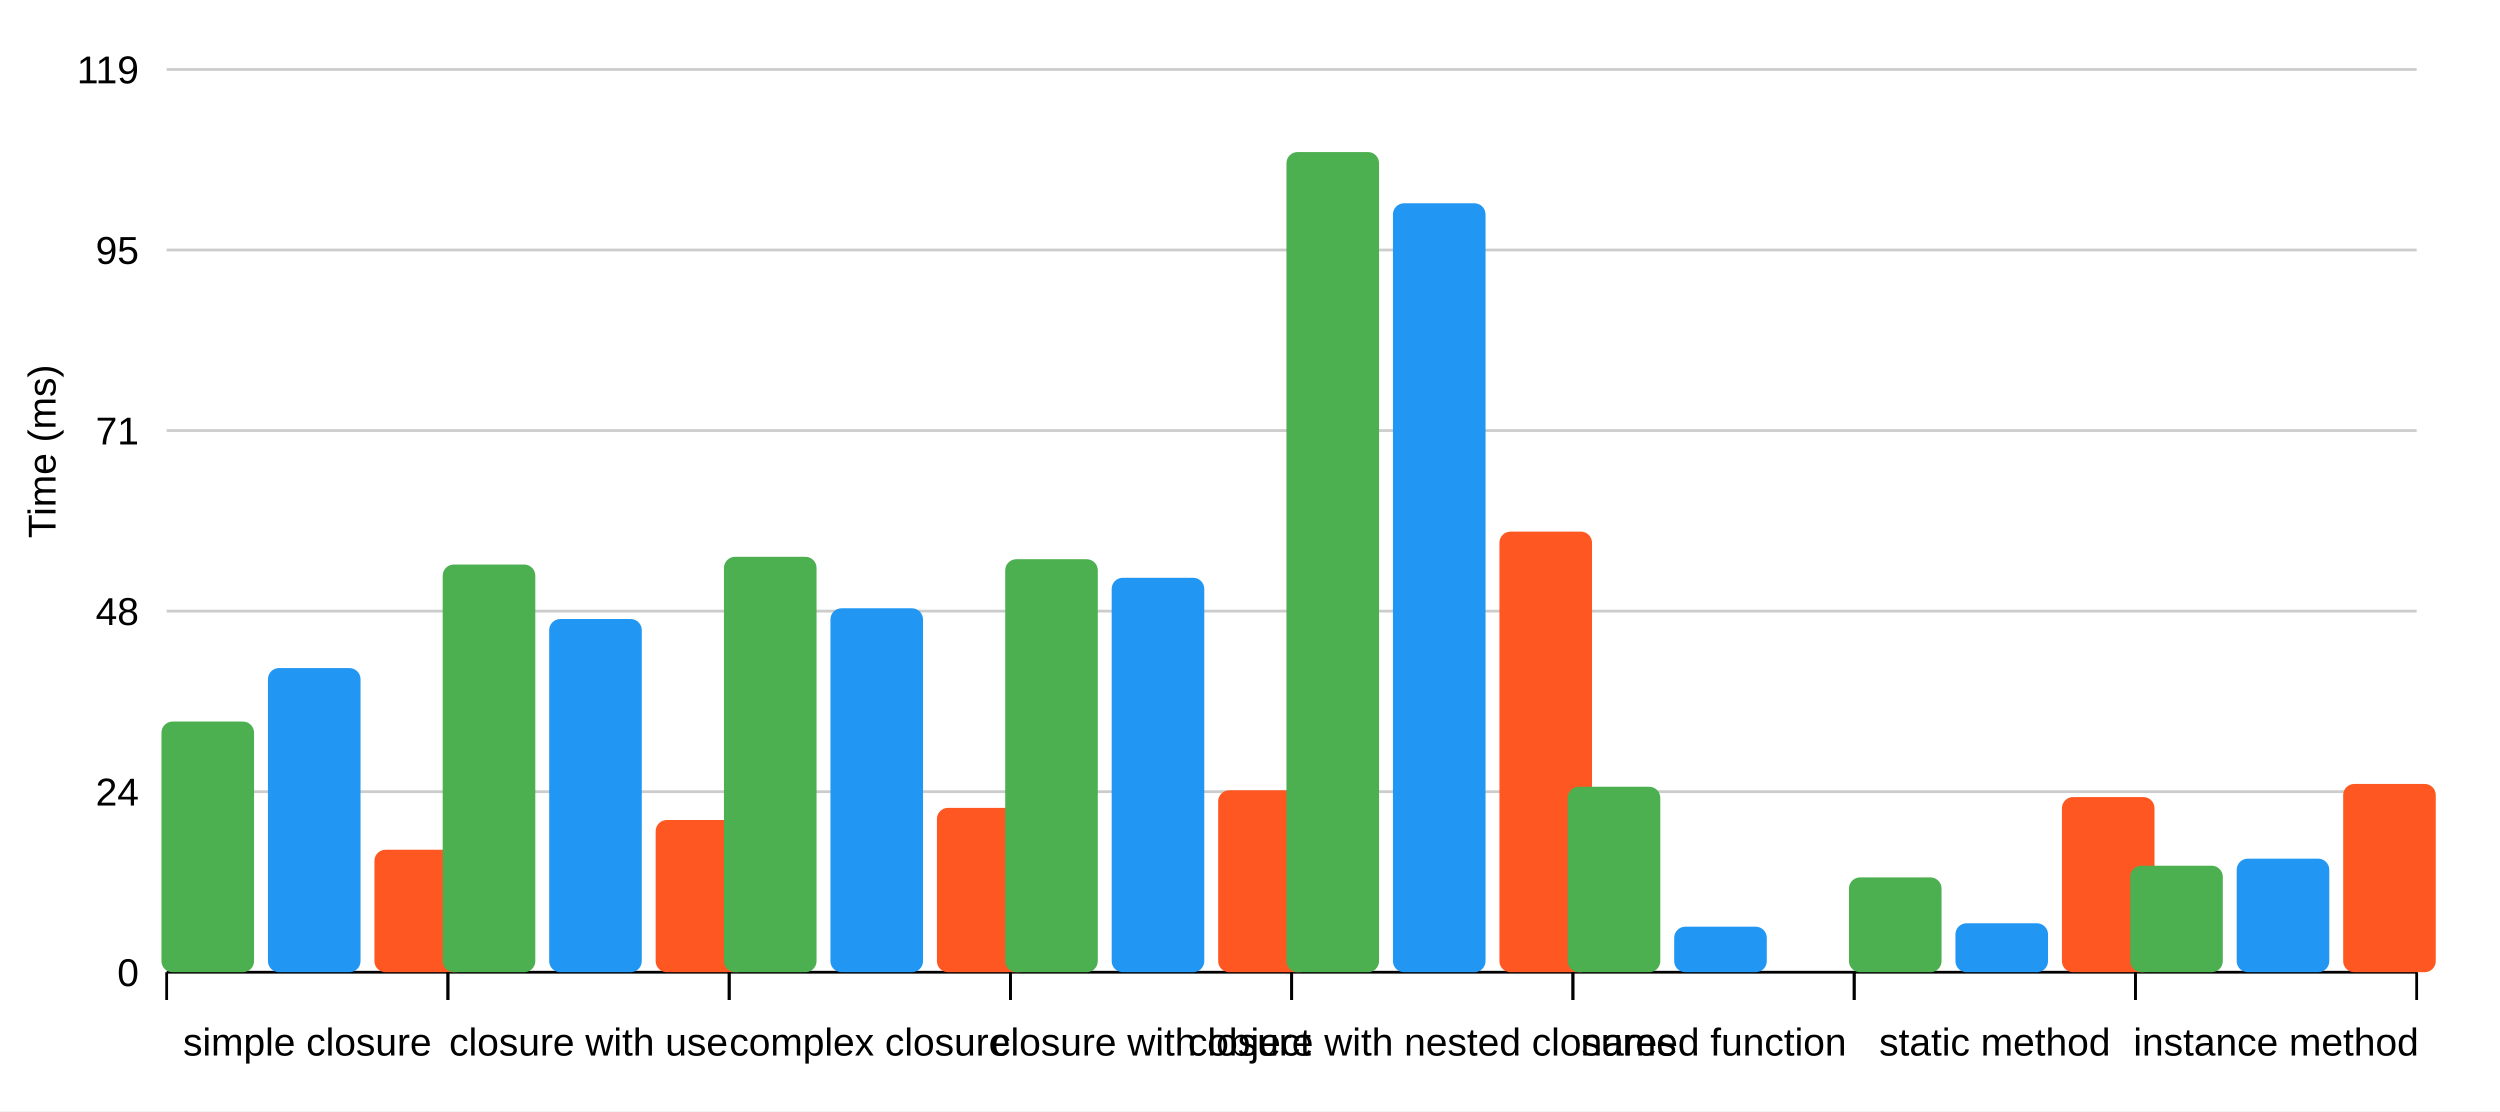
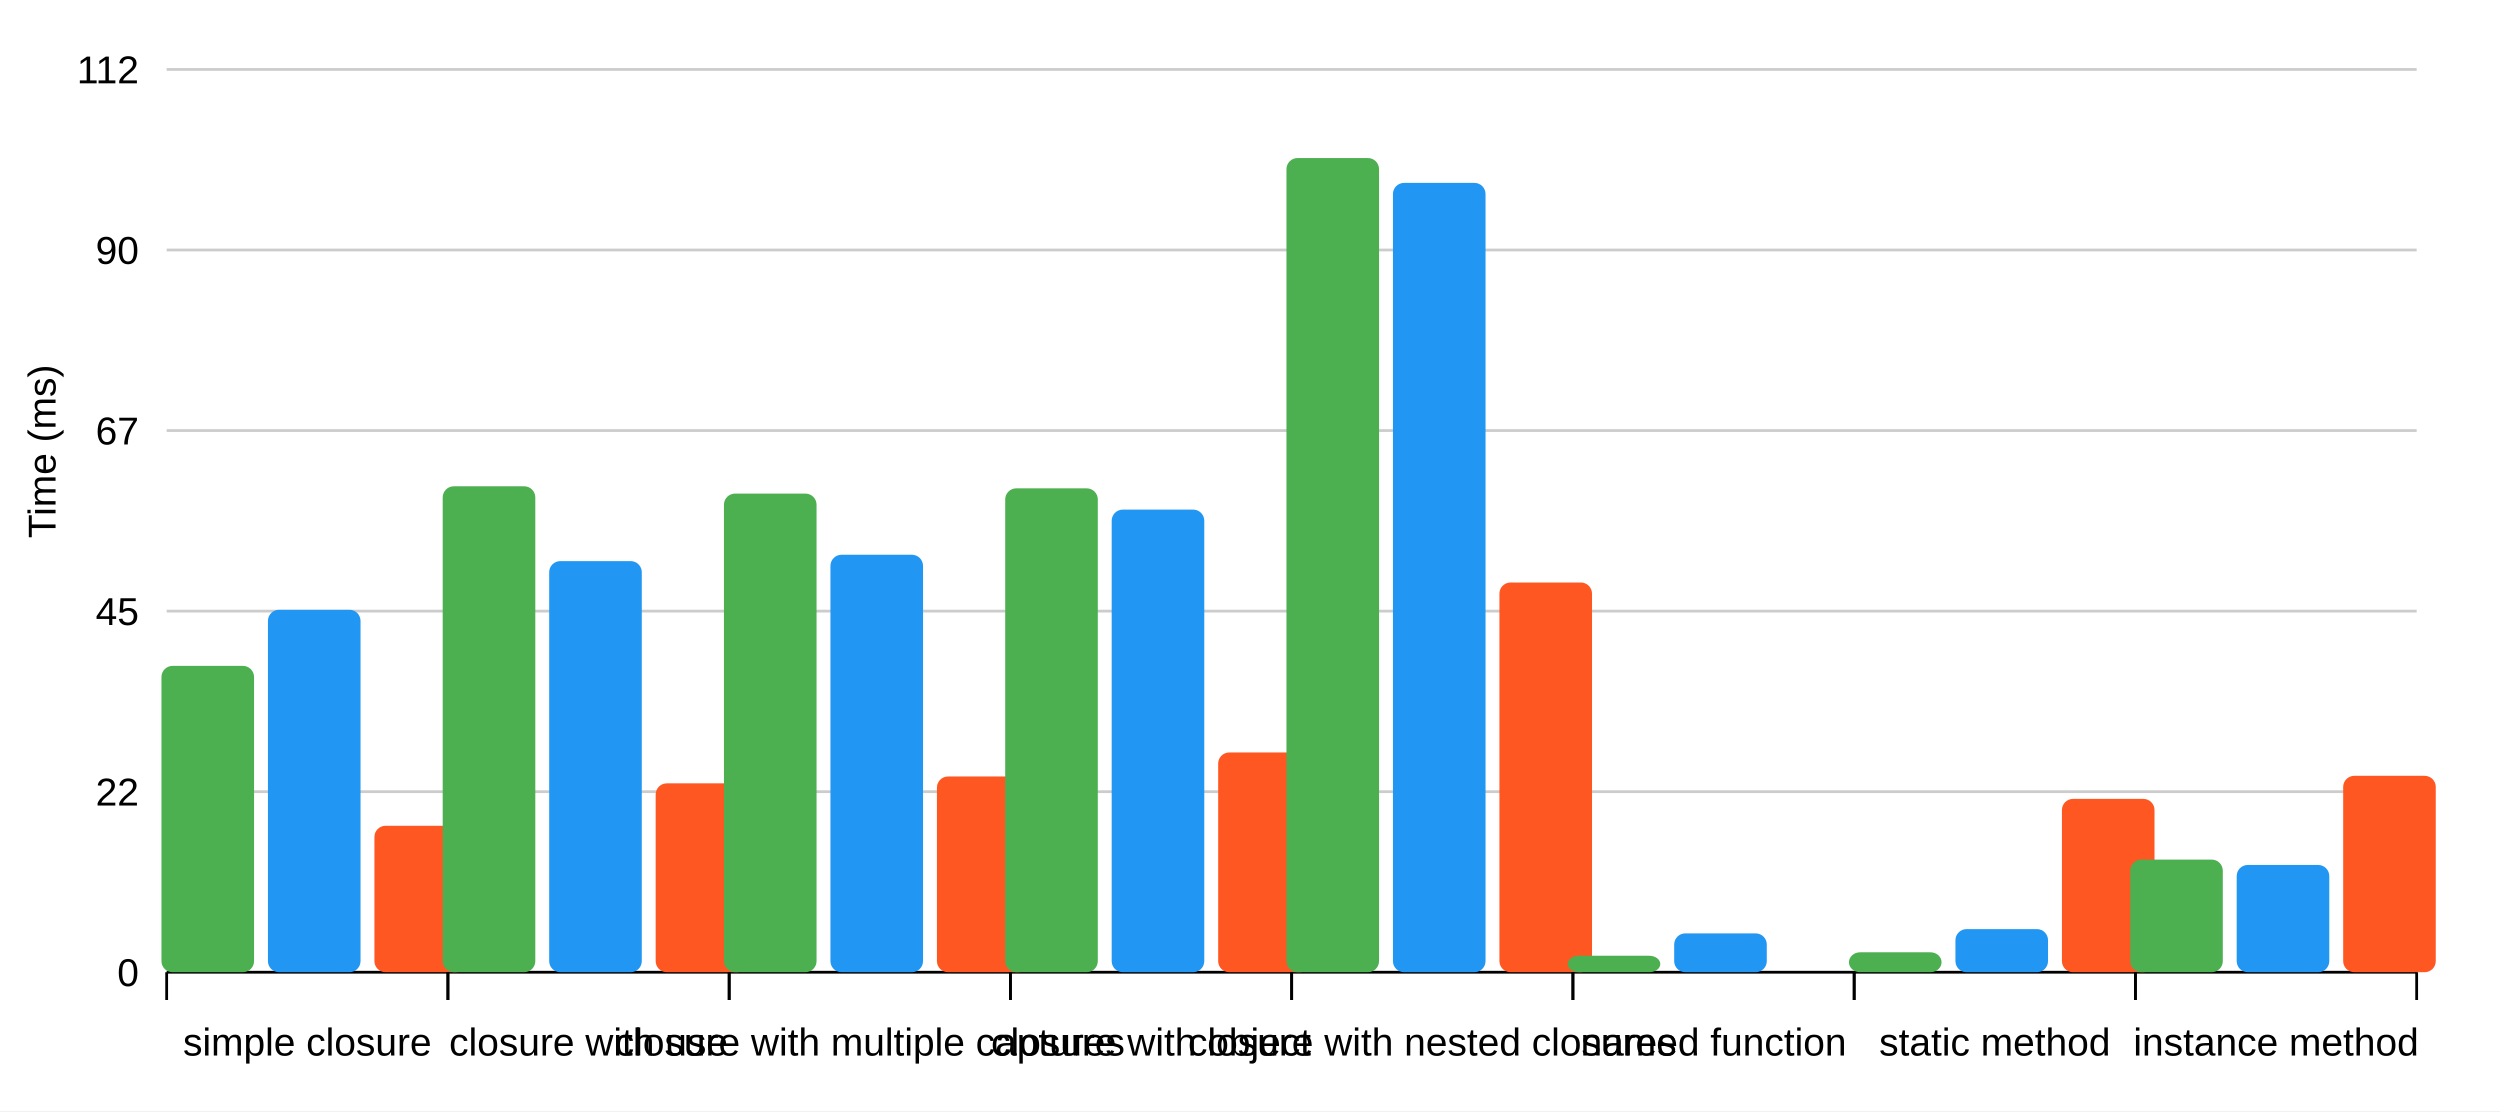
<svg xmlns="http://www.w3.org/2000/svg" width="900" height="400" viewBox="0 0 900 400">
  <rect x="0" y="0" width="900" height="400" fill="white" fill-opacity="1" stroke="none" stroke-width="0" rx="0" ry="0" />
  <text x="50" y="355" font-family="arial" font-size="14" fill="black" stroke="none" stroke-width="0" text-anchor="end" dominant-baseline="alphabetic" alignment-baseline="auto">0</text>
-   <text x="50" y="290" font-family="arial" font-size="14" fill="black" stroke="none" stroke-width="0" text-anchor="end" dominant-baseline="alphabetic" alignment-baseline="auto">24</text>
-   <text x="50" y="225" font-family="arial" font-size="14" fill="black" stroke="none" stroke-width="0" text-anchor="end" dominant-baseline="alphabetic" alignment-baseline="auto">48</text>
-   <text x="50" y="160" font-family="arial" font-size="14" fill="black" stroke="none" stroke-width="0" text-anchor="end" dominant-baseline="alphabetic" alignment-baseline="auto">71</text>
-   <text x="50" y="95" font-family="arial" font-size="14" fill="black" stroke="none" stroke-width="0" text-anchor="end" dominant-baseline="alphabetic" alignment-baseline="auto">95</text>
-   <text x="50" y="30" font-family="arial" font-size="14" fill="black" stroke="none" stroke-width="0" text-anchor="end" dominant-baseline="alphabetic" alignment-baseline="auto">119</text>
+   <text x="50" y="290" font-family="arial" font-size="14" fill="black" stroke="none" stroke-width="0" text-anchor="end" dominant-baseline="alphabetic" alignment-baseline="auto">22</text>
+   <text x="50" y="225" font-family="arial" font-size="14" fill="black" stroke="none" stroke-width="0" text-anchor="end" dominant-baseline="alphabetic" alignment-baseline="auto">45</text>
+   <text x="50" y="160" font-family="arial" font-size="14" fill="black" stroke="none" stroke-width="0" text-anchor="end" dominant-baseline="alphabetic" alignment-baseline="auto">67</text>
+   <text x="50" y="95" font-family="arial" font-size="14" fill="black" stroke="none" stroke-width="0" text-anchor="end" dominant-baseline="alphabetic" alignment-baseline="auto">90</text>
+   <text x="50" y="30" font-family="arial" font-size="14" fill="black" stroke="none" stroke-width="0" text-anchor="end" dominant-baseline="alphabetic" alignment-baseline="auto">112</text>
  <text x="20" y="162.5" font-family="arial" font-size="14" fill="black" stroke="none" stroke-width="0" text-anchor="middle" dominant-baseline="alphabetic" alignment-baseline="middle" transform="rotate(270, 20, 162.5)">Time (ms)</text>
  <line x1="60" y1="350" x2="870" y2="350" stroke="black" stroke-dasharray="none" stroke-width="1" stroke-opacity="1" />
  <line x1="60" y1="285" x2="870" y2="285" stroke="black" stroke-dasharray="none" stroke-width="1" stroke-opacity="0.2" />
  <line x1="60" y1="220" x2="870" y2="220" stroke="black" stroke-dasharray="none" stroke-width="1" stroke-opacity="0.2" />
  <line x1="60" y1="155" x2="870" y2="155" stroke="black" stroke-dasharray="none" stroke-width="1" stroke-opacity="0.2" />
  <line x1="60" y1="90" x2="870" y2="90" stroke="black" stroke-dasharray="none" stroke-width="1" stroke-opacity="0.2" />
  <line x1="60" y1="25" x2="870" y2="25" stroke="black" stroke-dasharray="none" stroke-width="1" stroke-opacity="0.2" />
  <line x1="60" y1="350" x2="60" y2="360" stroke="black" stroke-dasharray="none" stroke-width="1" stroke-opacity="1" />
-   <rect x="58.125" y="259.759" width="33.333" height="90.241" fill="#4CAF50" fill-opacity="1" stroke="none" stroke-width="0" rx="4" ry="4" />
-   <rect x="96.458" y="240.502" width="33.333" height="109.498" fill="#2196F3" fill-opacity="1" stroke="none" stroke-width="0" rx="4" ry="4" />
-   <rect x="134.792" y="305.912" width="33.333" height="44.088" fill="#FF5722" fill-opacity="1" stroke="none" stroke-width="0" rx="4" ry="4" />
+   <rect x="58.125" y="239.721" width="33.333" height="110.279" fill="#4CAF50" fill-opacity="1" stroke="none" stroke-width="0" rx="4" ry="4" />
+   <rect x="96.458" y="219.521" width="33.333" height="130.479" fill="#2196F3" fill-opacity="1" stroke="none" stroke-width="0" rx="4" ry="4" />
+   <rect x="134.792" y="297.286" width="33.333" height="52.714" fill="#FF5722" fill-opacity="1" stroke="none" stroke-width="0" rx="4" ry="4" />
  <line x1="161.25" y1="350" x2="161.25" y2="360" stroke="black" stroke-dasharray="none" stroke-width="1" stroke-opacity="1" />
  <text x="110.625" y="380" font-family="arial" font-size="14" fill="black" stroke="none" stroke-width="0" text-anchor="middle" dominant-baseline="alphabetic" alignment-baseline="auto">simple closure</text>
  <line x1="161.25" y1="350" x2="161.25" y2="360" stroke="black" stroke-dasharray="none" stroke-width="1" stroke-opacity="1" />
-   <rect x="159.375" y="203.231" width="33.333" height="146.769" fill="#4CAF50" fill-opacity="1" stroke="none" stroke-width="0" rx="4" ry="4" />
-   <rect x="197.708" y="222.845" width="33.333" height="127.155" fill="#2196F3" fill-opacity="1" stroke="none" stroke-width="0" rx="4" ry="4" />
-   <rect x="236.042" y="295.209" width="33.333" height="54.791" fill="#FF5722" fill-opacity="1" stroke="none" stroke-width="0" rx="4" ry="4" />
+   <rect x="159.375" y="175.066" width="33.333" height="174.934" fill="#4CAF50" fill-opacity="1" stroke="none" stroke-width="0" rx="4" ry="4" />
+   <rect x="197.708" y="202" width="33.333" height="148" fill="#2196F3" fill-opacity="1" stroke="none" stroke-width="0" rx="4" ry="4" />
+   <rect x="236.042" y="282.008" width="33.333" height="67.992" fill="#FF5722" fill-opacity="1" stroke="none" stroke-width="0" rx="4" ry="4" />
  <line x1="262.5" y1="350" x2="262.5" y2="360" stroke="black" stroke-dasharray="none" stroke-width="1" stroke-opacity="1" />
  <text x="211.875" y="380" font-family="arial" font-size="14" fill="black" stroke="none" stroke-width="0" text-anchor="middle" dominant-baseline="alphabetic" alignment-baseline="auto">closure with use</text>
  <line x1="262.5" y1="350" x2="262.5" y2="360" stroke="black" stroke-dasharray="none" stroke-width="1" stroke-opacity="1" />
-   <rect x="260.625" y="200.448" width="33.333" height="149.552" fill="#4CAF50" fill-opacity="1" stroke="none" stroke-width="0" rx="4" ry="4" />
-   <rect x="298.958" y="218.984" width="33.333" height="131.016" fill="#2196F3" fill-opacity="1" stroke="none" stroke-width="0" rx="4" ry="4" />
-   <rect x="337.292" y="290.825" width="33.333" height="59.175" fill="#FF5722" fill-opacity="1" stroke="none" stroke-width="0" rx="4" ry="4" />
+   <rect x="260.625" y="177.692" width="33.333" height="172.308" fill="#4CAF50" fill-opacity="1" stroke="none" stroke-width="0" rx="4" ry="4" />
+   <rect x="298.958" y="199.708" width="33.333" height="150.292" fill="#2196F3" fill-opacity="1" stroke="none" stroke-width="0" rx="4" ry="4" />
+   <rect x="337.292" y="279.539" width="33.333" height="70.461" fill="#FF5722" fill-opacity="1" stroke="none" stroke-width="0" rx="4" ry="4" />
  <line x1="363.75" y1="350" x2="363.75" y2="360" stroke="black" stroke-dasharray="none" stroke-width="1" stroke-opacity="1" />
-   <text x="313.125" y="380" font-family="arial" font-size="14" fill="black" stroke="none" stroke-width="0" text-anchor="middle" dominant-baseline="alphabetic" alignment-baseline="auto">complex closure</text>
+   <text x="313.125" y="380" font-family="arial" font-size="14" fill="black" stroke="none" stroke-width="0" text-anchor="middle" dominant-baseline="alphabetic" alignment-baseline="auto">closure with multiple captures</text>
  <line x1="363.75" y1="350" x2="363.75" y2="360" stroke="black" stroke-dasharray="none" stroke-width="1" stroke-opacity="1" />
-   <rect x="361.875" y="201.317" width="33.333" height="148.683" fill="#4CAF50" fill-opacity="1" stroke="none" stroke-width="0" rx="4" ry="4" />
-   <rect x="400.208" y="207.999" width="33.333" height="142.001" fill="#2196F3" fill-opacity="1" stroke="none" stroke-width="0" rx="4" ry="4" />
-   <rect x="438.542" y="284.503" width="33.333" height="65.497" fill="#FF5722" fill-opacity="1" stroke="none" stroke-width="0" rx="4" ry="4" />
+   <rect x="361.875" y="175.8" width="33.333" height="174.2" fill="#4CAF50" fill-opacity="1" stroke="none" stroke-width="0" rx="4" ry="4" />
+   <rect x="400.208" y="183.458" width="33.333" height="166.542" fill="#2196F3" fill-opacity="1" stroke="none" stroke-width="0" rx="4" ry="4" />
+   <rect x="438.542" y="270.885" width="33.333" height="79.115" fill="#FF5722" fill-opacity="1" stroke="none" stroke-width="0" rx="4" ry="4" />
  <line x1="465" y1="350" x2="465" y2="360" stroke="black" stroke-dasharray="none" stroke-width="1" stroke-opacity="1" />
  <text x="414.375" y="380" font-family="arial" font-size="14" fill="black" stroke="none" stroke-width="0" text-anchor="middle" dominant-baseline="alphabetic" alignment-baseline="auto">closure with object</text>
  <line x1="465" y1="350" x2="465" y2="360" stroke="black" stroke-dasharray="none" stroke-width="1" stroke-opacity="1" />
-   <rect x="463.125" y="54.736" width="33.333" height="295.264" fill="#4CAF50" fill-opacity="1" stroke="none" stroke-width="0" rx="4" ry="4" />
-   <rect x="501.458" y="73.18" width="33.333" height="276.82" fill="#2196F3" fill-opacity="1" stroke="none" stroke-width="0" rx="4" ry="4" />
-   <rect x="539.792" y="191.383" width="33.333" height="158.617" fill="#FF5722" fill-opacity="1" stroke="none" stroke-width="0" rx="4" ry="4" />
+   <rect x="463.125" y="56.896" width="33.333" height="293.104" fill="#4CAF50" fill-opacity="1" stroke="none" stroke-width="0" rx="4" ry="4" />
+   <rect x="501.458" y="65.843" width="33.333" height="284.157" fill="#2196F3" fill-opacity="1" stroke="none" stroke-width="0" rx="4" ry="4" />
+   <rect x="539.792" y="209.705" width="33.333" height="140.295" fill="#FF5722" fill-opacity="1" stroke="none" stroke-width="0" rx="4" ry="4" />
  <line x1="566.25" y1="350" x2="566.25" y2="360" stroke="black" stroke-dasharray="none" stroke-width="1" stroke-opacity="1" />
  <text x="515.625" y="380" font-family="arial" font-size="14" fill="black" stroke="none" stroke-width="0" text-anchor="middle" dominant-baseline="alphabetic" alignment-baseline="auto">closure with nested closures</text>
  <line x1="566.25" y1="350" x2="566.25" y2="360" stroke="black" stroke-dasharray="none" stroke-width="1" stroke-opacity="1" />
-   <rect x="564.375" y="283.23" width="33.333" height="66.77" fill="#4CAF50" fill-opacity="1" stroke="none" stroke-width="0" rx="4" ry="4" />
-   <rect x="602.708" y="333.611" width="33.333" height="16.389" fill="#2196F3" fill-opacity="1" stroke="none" stroke-width="0" rx="4" ry="4" />
+   <rect x="564.375" y="344.068" width="33.333" height="5.932" fill="#4CAF50" fill-opacity="1" stroke="none" stroke-width="0" rx="4" ry="4" />
+   <rect x="602.708" y="336.016" width="33.333" height="13.984" fill="#2196F3" fill-opacity="1" stroke="none" stroke-width="0" rx="4" ry="4" />
  <rect x="641.042" y="350" width="33.333" height="0" fill="#FF5722" fill-opacity="1" stroke="none" stroke-width="0" rx="4" ry="4" />
  <line x1="667.5" y1="350" x2="667.5" y2="360" stroke="black" stroke-dasharray="none" stroke-width="1" stroke-opacity="1" />
  <text x="616.875" y="380" font-family="arial" font-size="14" fill="black" stroke="none" stroke-width="0" text-anchor="middle" dominant-baseline="alphabetic" alignment-baseline="auto">named function</text>
  <line x1="667.5" y1="350" x2="667.5" y2="360" stroke="black" stroke-dasharray="none" stroke-width="1" stroke-opacity="1" />
-   <rect x="665.625" y="315.866" width="33.333" height="34.134" fill="#4CAF50" fill-opacity="1" stroke="none" stroke-width="0" rx="4" ry="4" />
-   <rect x="703.958" y="332.376" width="33.333" height="17.624" fill="#2196F3" fill-opacity="1" stroke="none" stroke-width="0" rx="4" ry="4" />
-   <rect x="742.292" y="286.947" width="33.333" height="63.053" fill="#FF5722" fill-opacity="1" stroke="none" stroke-width="0" rx="4" ry="4" />
+   <rect x="665.625" y="342.824" width="33.333" height="7.176" fill="#4CAF50" fill-opacity="1" stroke="none" stroke-width="0" rx="4" ry="4" />
+   <rect x="703.958" y="334.476" width="33.333" height="15.524" fill="#2196F3" fill-opacity="1" stroke="none" stroke-width="0" rx="4" ry="4" />
+   <rect x="742.292" y="287.6" width="33.333" height="62.4" fill="#FF5722" fill-opacity="1" stroke="none" stroke-width="0" rx="4" ry="4" />
  <line x1="768.75" y1="350" x2="768.75" y2="360" stroke="black" stroke-dasharray="none" stroke-width="1" stroke-opacity="1" />
  <text x="718.125" y="380" font-family="arial" font-size="14" fill="black" stroke="none" stroke-width="0" text-anchor="middle" dominant-baseline="alphabetic" alignment-baseline="auto">static method</text>
  <line x1="768.75" y1="350" x2="768.75" y2="360" stroke="black" stroke-dasharray="none" stroke-width="1" stroke-opacity="1" />
-   <rect x="766.875" y="311.655" width="33.333" height="38.345" fill="#4CAF50" fill-opacity="1" stroke="none" stroke-width="0" rx="4" ry="4" />
-   <rect x="805.208" y="309.118" width="33.333" height="40.882" fill="#2196F3" fill-opacity="1" stroke="none" stroke-width="0" rx="4" ry="4" />
-   <rect x="843.542" y="282.217" width="33.333" height="67.783" fill="#FF5722" fill-opacity="1" stroke="none" stroke-width="0" rx="4" ry="4" />
+   <rect x="766.875" y="309.451" width="33.333" height="40.549" fill="#4CAF50" fill-opacity="1" stroke="none" stroke-width="0" rx="4" ry="4" />
+   <rect x="805.208" y="311.386" width="33.333" height="38.614" fill="#2196F3" fill-opacity="1" stroke="none" stroke-width="0" rx="4" ry="4" />
+   <rect x="843.542" y="279.295" width="33.333" height="70.705" fill="#FF5722" fill-opacity="1" stroke="none" stroke-width="0" rx="4" ry="4" />
  <line x1="870" y1="350" x2="870" y2="360" stroke="black" stroke-dasharray="none" stroke-width="1" stroke-opacity="1" />
  <text x="819.375" y="380" font-family="arial" font-size="14" fill="black" stroke="none" stroke-width="0" text-anchor="middle" dominant-baseline="alphabetic" alignment-baseline="auto">instance method</text>
</svg>
